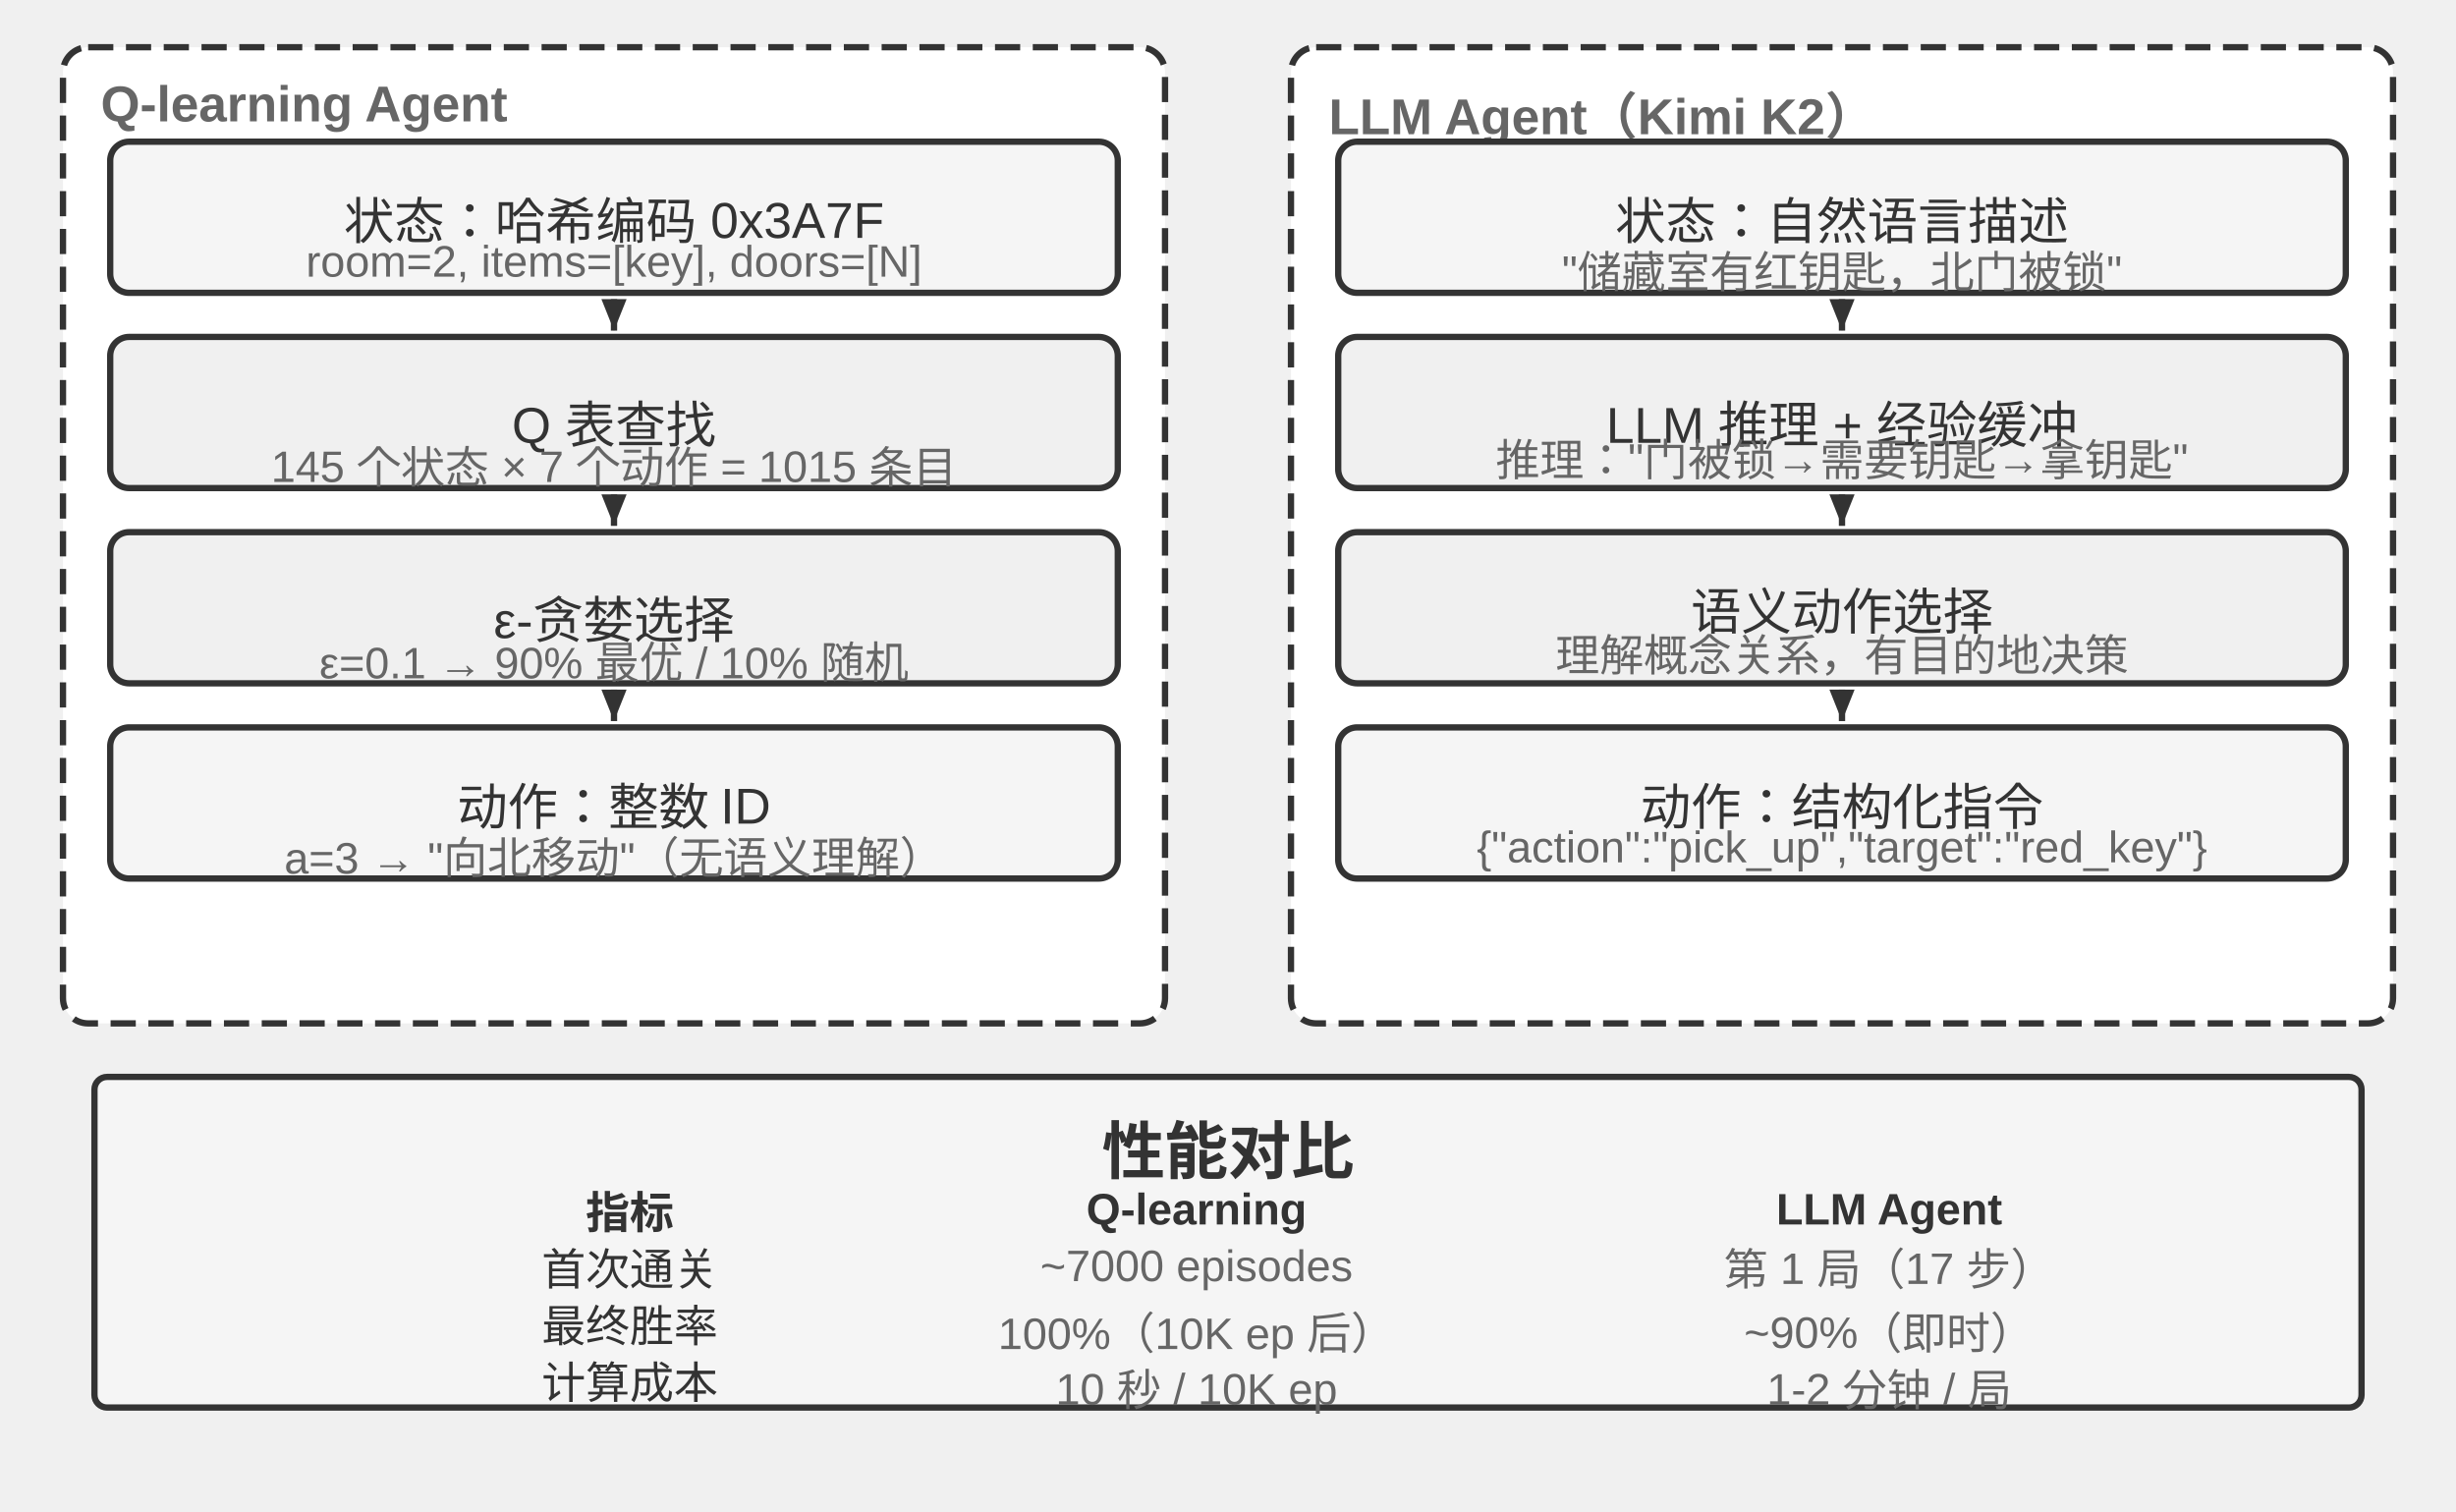
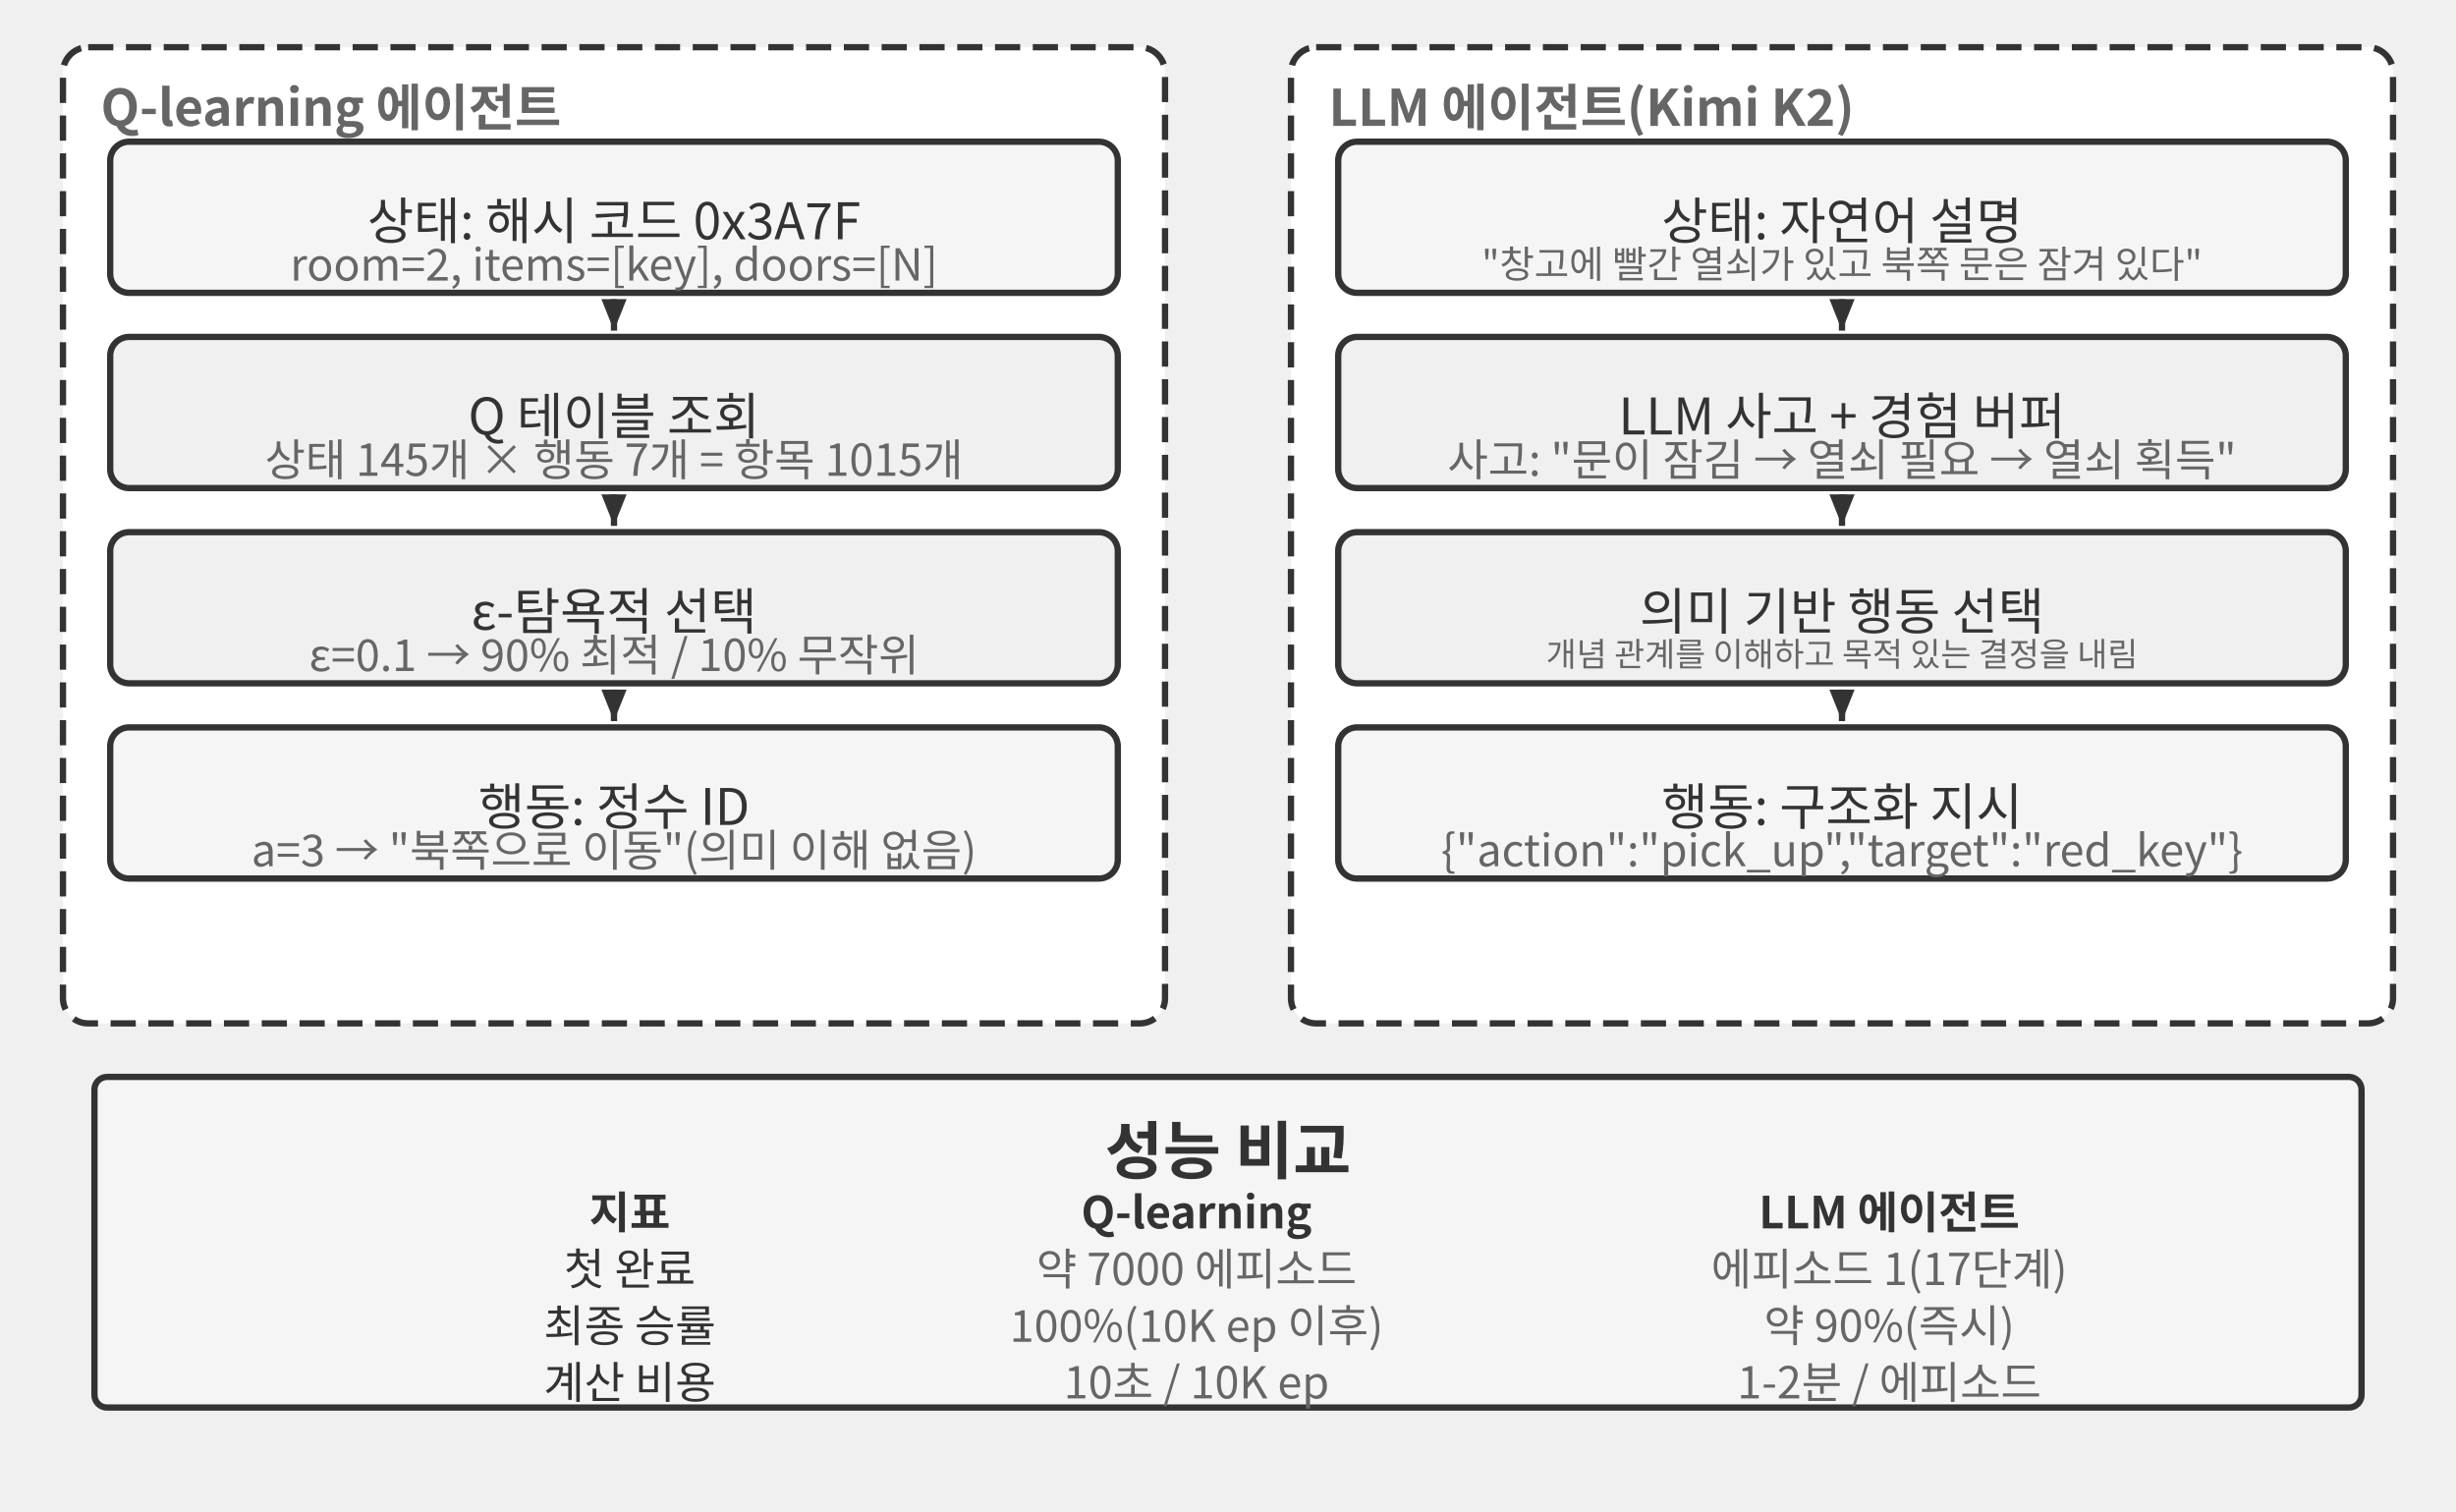
<svg xmlns="http://www.w3.org/2000/svg" viewBox="0 40 780 480" width="780" height="480" style="background:#ffffff">
  <defs>
    <marker id="ah" markerWidth="5" markerHeight="4" refX="5" refY="2" orient="auto">
      <polygon points="0 0, 5 2, 0 4" fill="#333333" />
    </marker>
    <marker id="ah-light" markerWidth="5" markerHeight="4" refX="5" refY="2" orient="auto">
      <polygon points="0 0, 5 2, 0 4" fill="#999999" />
    </marker>
  </defs>
  <rect x="20" y="55" width="350" height="310" rx="8" fill="#ffffff" stroke="#333333" stroke-width="2" stroke-dasharray="8,4" />
-   <text x="32" y="73" font-family="Arial, 'Helvetica Neue', Helvetica, 'PingFang SC', 'Microsoft YaHei', sans-serif" font-size="16" fill="#666666" text-anchor="start" dominant-baseline="central" font-weight="bold">Q-learning Agent</text>
+   <text x="32" y="73" font-family="'Noto Sans KR', 'Noto Sans CJK KR', 'Apple SD Gothic Neo', Arial, sans-serif" font-size="16" fill="#666666" text-anchor="start" dominant-baseline="central" font-weight="bold">Q-learning 에이전트</text>
  <rect x="410" y="55" width="350" height="310" rx="8" fill="#ffffff" stroke="#333333" stroke-width="2" stroke-dasharray="8,4" />
-   <text x="422" y="73" font-family="Arial, 'Helvetica Neue', Helvetica, 'PingFang SC', 'Microsoft YaHei', sans-serif" font-size="16" fill="#666666" text-anchor="start" dominant-baseline="central" font-weight="bold">LLM Agent（Kimi K2）</text>
+   <text x="422" y="73" font-family="'Noto Sans KR', 'Noto Sans CJK KR', 'Apple SD Gothic Neo', Arial, sans-serif" font-size="16" fill="#666666" text-anchor="start" dominant-baseline="central" font-weight="bold">LLM 에이전트(Kimi K2)</text>
  <rect x="35" y="85" width="320" height="48" rx="6" fill="#f5f5f5" stroke="#333333" stroke-width="2" />
-   <text x="195.0" y="109.0" font-family="Arial, 'Helvetica Neue', Helvetica, 'PingFang SC', 'Microsoft YaHei', sans-serif" font-size="16" fill="#333333" text-anchor="middle" dominant-baseline="central" font-weight="normal">状态：哈希编码 0x3A7F</text>
-   <text x="195" y="123" font-family="Arial, 'Helvetica Neue', Helvetica, 'PingFang SC', 'Microsoft YaHei', sans-serif" font-size="14" fill="#666666" text-anchor="middle" dominant-baseline="central" font-weight="normal">room=2, items=[key], doors=[N]</text>
+   <text x="195.0" y="109.0" font-family="'Noto Sans KR', 'Noto Sans CJK KR', 'Apple SD Gothic Neo', Arial, sans-serif" font-size="16" fill="#333333" text-anchor="middle" dominant-baseline="central" font-weight="normal">상태: 해시 코드 0x3A7F</text>
+   <text x="195" y="123" font-family="'Noto Sans KR', 'Noto Sans CJK KR', 'Apple SD Gothic Neo', Arial, sans-serif" font-size="14" fill="#666666" text-anchor="middle" dominant-baseline="central" font-weight="normal">room=2, items=[key], doors=[N]</text>
  <rect x="35" y="147" width="320" height="48" rx="6" fill="#f0f0f0" stroke="#333333" stroke-width="2" />
-   <text x="195.0" y="171.0" font-family="Arial, 'Helvetica Neue', Helvetica, 'PingFang SC', 'Microsoft YaHei', sans-serif" font-size="16" fill="#333333" text-anchor="middle" dominant-baseline="central" font-weight="normal">Q 表查找</text>
-   <text x="195" y="185" font-family="Arial, 'Helvetica Neue', Helvetica, 'PingFang SC', 'Microsoft YaHei', sans-serif" font-size="14" fill="#666666" text-anchor="middle" dominant-baseline="central" font-weight="normal">145 个状态 × 7 个动作 = 1015 条目</text>
+   <text x="195.0" y="171.0" font-family="'Noto Sans KR', 'Noto Sans CJK KR', 'Apple SD Gothic Neo', Arial, sans-serif" font-size="16" fill="#333333" text-anchor="middle" dominant-baseline="central" font-weight="normal">Q 테이블 조회</text>
+   <text x="195" y="185" font-family="'Noto Sans KR', 'Noto Sans CJK KR', 'Apple SD Gothic Neo', Arial, sans-serif" font-size="14" fill="#666666" text-anchor="middle" dominant-baseline="central" font-weight="normal">상태 145개 × 행동 7개 = 항목 1015개</text>
  <line x1="195" y1="135" x2="195" y2="145" stroke="#333333" stroke-width="2" marker-end="url(#ah)" />
  <rect x="35" y="209" width="320" height="48" rx="6" fill="#f0f0f0" stroke="#333333" stroke-width="2" />
-   <text x="195.0" y="233.0" font-family="Arial, 'Helvetica Neue', Helvetica, 'PingFang SC', 'Microsoft YaHei', sans-serif" font-size="16" fill="#333333" text-anchor="middle" dominant-baseline="central" font-weight="normal">ε-贪婪选择</text>
-   <text x="195" y="247" font-family="Arial, 'Helvetica Neue', Helvetica, 'PingFang SC', 'Microsoft YaHei', sans-serif" font-size="14" fill="#666666" text-anchor="middle" dominant-baseline="central" font-weight="normal">ε=0.1 → 90% 最优 / 10% 随机</text>
+   <text x="195.0" y="233.0" font-family="'Noto Sans KR', 'Noto Sans CJK KR', 'Apple SD Gothic Neo', Arial, sans-serif" font-size="16" fill="#333333" text-anchor="middle" dominant-baseline="central" font-weight="normal">ε-탐욕적 선택</text>
+   <text x="195" y="247" font-family="'Noto Sans KR', 'Noto Sans CJK KR', 'Apple SD Gothic Neo', Arial, sans-serif" font-size="14" fill="#666666" text-anchor="middle" dominant-baseline="central" font-weight="normal">ε=0.1 → 90% 최적 / 10% 무작위</text>
  <line x1="195" y1="197" x2="195" y2="207" stroke="#333333" stroke-width="2" marker-end="url(#ah)" />
  <rect x="35" y="271" width="320" height="48" rx="6" fill="#f5f5f5" stroke="#333333" stroke-width="2" />
-   <text x="195.0" y="295.0" font-family="Arial, 'Helvetica Neue', Helvetica, 'PingFang SC', 'Microsoft YaHei', sans-serif" font-size="16" fill="#333333" text-anchor="middle" dominant-baseline="central" font-weight="normal">动作：整数 ID</text>
-   <text x="195" y="309" font-family="Arial, 'Helvetica Neue', Helvetica, 'PingFang SC', 'Microsoft YaHei', sans-serif" font-size="14" fill="#666666" text-anchor="middle" dominant-baseline="central" font-weight="normal">a=3 → "向北移动"（无语义理解）</text>
+   <text x="195.0" y="295.0" font-family="'Noto Sans KR', 'Noto Sans CJK KR', 'Apple SD Gothic Neo', Arial, sans-serif" font-size="16" fill="#333333" text-anchor="middle" dominant-baseline="central" font-weight="normal">행동: 정수 ID</text>
+   <text x="195" y="309" font-family="'Noto Sans KR', 'Noto Sans CJK KR', 'Apple SD Gothic Neo', Arial, sans-serif" font-size="14" fill="#666666" text-anchor="middle" dominant-baseline="central" font-weight="normal">a=3 → "북쪽으로 이동"(의미 이해 없음)</text>
  <line x1="195" y1="259" x2="195" y2="269" stroke="#333333" stroke-width="2" marker-end="url(#ah)" />
  <rect x="425" y="85" width="320" height="48" rx="6" fill="#f5f5f5" stroke="#333333" stroke-width="2" />
-   <text x="585.0" y="109.0" font-family="Arial, 'Helvetica Neue', Helvetica, 'PingFang SC', 'Microsoft YaHei', sans-serif" font-size="16" fill="#333333" text-anchor="middle" dominant-baseline="central" font-weight="normal">状态：自然语言描述</text>
-   <text x="585" y="123" font-family="Arial, 'Helvetica Neue', Helvetica, 'PingFang SC', 'Microsoft YaHei', sans-serif" font-size="14" fill="#666666" text-anchor="middle" dominant-baseline="central" font-weight="normal">"储藏室有红钥匙，北门被锁"</text>
+   <text x="585.0" y="109.0" font-family="'Noto Sans KR', 'Noto Sans CJK KR', 'Apple SD Gothic Neo', Arial, sans-serif" font-size="16" fill="#333333" text-anchor="middle" dominant-baseline="central" font-weight="normal">상태: 자연어 설명</text>
+   <text x="585" y="123" font-family="'Noto Sans KR', 'Noto Sans CJK KR', 'Apple SD Gothic Neo', Arial, sans-serif" font-size="12" fill="#666666" text-anchor="middle" dominant-baseline="central" font-weight="normal">"창고에 빨간 열쇠가 있고 북쪽 문은 잠겨 있다"</text>
  <rect x="425" y="147" width="320" height="48" rx="6" fill="#f0f0f0" stroke="#333333" stroke-width="2" />
-   <text x="585.0" y="171.0" font-family="Arial, 'Helvetica Neue', Helvetica, 'PingFang SC', 'Microsoft YaHei', sans-serif" font-size="16" fill="#333333" text-anchor="middle" dominant-baseline="central" font-weight="normal">LLM 推理 + 经验缓冲</text>
-   <text x="585" y="185" font-family="Arial, 'Helvetica Neue', Helvetica, 'PingFang SC', 'Microsoft YaHei', sans-serif" font-size="14" fill="#666666" text-anchor="middle" dominant-baseline="central" font-weight="normal">推理："门被锁→需要钥匙→拿钥匙"</text>
+   <text x="585.0" y="171.0" font-family="'Noto Sans KR', 'Noto Sans CJK KR', 'Apple SD Gothic Neo', Arial, sans-serif" font-size="16" fill="#333333" text-anchor="middle" dominant-baseline="central" font-weight="normal">LLM 사고 + 경험 버퍼</text>
+   <text x="585" y="185" font-family="'Noto Sans KR', 'Noto Sans CJK KR', 'Apple SD Gothic Neo', Arial, sans-serif" font-size="14" fill="#666666" text-anchor="middle" dominant-baseline="central" font-weight="normal">사고: "문이 잠김 → 열쇠 필요 → 열쇠 획득"</text>
  <line x1="585" y1="135" x2="585" y2="145" stroke="#333333" stroke-width="2" marker-end="url(#ah)" />
  <rect x="425" y="209" width="320" height="48" rx="6" fill="#f0f0f0" stroke="#333333" stroke-width="2" />
-   <text x="585.0" y="233.0" font-family="Arial, 'Helvetica Neue', Helvetica, 'PingFang SC', 'Microsoft YaHei', sans-serif" font-size="16" fill="#333333" text-anchor="middle" dominant-baseline="central" font-weight="normal">语义动作选择</text>
-   <text x="585" y="247" font-family="Arial, 'Helvetica Neue', Helvetica, 'PingFang SC', 'Microsoft YaHei', sans-serif" font-size="14" fill="#666666" text-anchor="middle" dominant-baseline="central" font-weight="normal">理解概念关系，有目的地决策</text>
+   <text x="585.0" y="233.0" font-family="'Noto Sans KR', 'Noto Sans CJK KR', 'Apple SD Gothic Neo', Arial, sans-serif" font-size="16" fill="#333333" text-anchor="middle" dominant-baseline="central" font-weight="normal">의미 기반 행동 선택</text>
+   <text x="585" y="247" font-family="'Noto Sans KR', 'Noto Sans CJK KR', 'Apple SD Gothic Neo', Arial, sans-serif" font-size="10.5" fill="#666666" text-anchor="middle" dominant-baseline="central" font-weight="normal">개념 관계를 이해하고 목적 있는 결정을 내림</text>
  <line x1="585" y1="197" x2="585" y2="207" stroke="#333333" stroke-width="2" marker-end="url(#ah)" />
  <rect x="425" y="271" width="320" height="48" rx="6" fill="#f5f5f5" stroke="#333333" stroke-width="2" />
-   <text x="585.0" y="295.0" font-family="Arial, 'Helvetica Neue', Helvetica, 'PingFang SC', 'Microsoft YaHei', sans-serif" font-size="16" fill="#333333" text-anchor="middle" dominant-baseline="central" font-weight="normal">动作：结构化指令</text>
-   <text x="585" y="309" font-family="Arial, 'Helvetica Neue', Helvetica, 'PingFang SC', 'Microsoft YaHei', sans-serif" font-size="14" fill="#666666" text-anchor="middle" dominant-baseline="central" font-weight="normal">{"action":"pick_up","target":"red_key"}</text>
+   <text x="585.0" y="295.0" font-family="'Noto Sans KR', 'Noto Sans CJK KR', 'Apple SD Gothic Neo', Arial, sans-serif" font-size="16" fill="#333333" text-anchor="middle" dominant-baseline="central" font-weight="normal">행동: 구조화 지시</text>
+   <text x="585" y="309" font-family="'Noto Sans KR', 'Noto Sans CJK KR', 'Apple SD Gothic Neo', Arial, sans-serif" font-size="14" fill="#666666" text-anchor="middle" dominant-baseline="central" font-weight="normal">{"action":"pick_up","target":"red_key"}</text>
  <line x1="585" y1="259" x2="585" y2="269" stroke="#333333" stroke-width="2" marker-end="url(#ah)" />
  <rect x="30" y="382" width="720" height="105" rx="4" fill="#f5f5f5" stroke="#333333" stroke-width="2" />
-   <text x="390" y="404" font-family="Arial, 'Helvetica Neue', Helvetica, 'PingFang SC', 'Microsoft YaHei', sans-serif" font-size="20" fill="#333333" text-anchor="middle" dominant-baseline="central" font-weight="bold">性能对比</text>
-   <text x="200" y="424" font-family="Arial, 'Helvetica Neue', Helvetica, 'PingFang SC', 'Microsoft YaHei', sans-serif" font-size="14" fill="#333333" text-anchor="middle" dominant-baseline="central" font-weight="bold">指标</text>
-   <text x="380" y="424" font-family="Arial, 'Helvetica Neue', Helvetica, 'PingFang SC', 'Microsoft YaHei', sans-serif" font-size="14" fill="#333333" text-anchor="middle" dominant-baseline="central" font-weight="bold">Q-learning</text>
-   <text x="600" y="424" font-family="Arial, 'Helvetica Neue', Helvetica, 'PingFang SC', 'Microsoft YaHei', sans-serif" font-size="14" fill="#333333" text-anchor="middle" dominant-baseline="central" font-weight="bold">LLM Agent</text>
-   <text x="200" y="442" font-family="Arial, 'Helvetica Neue', Helvetica, 'PingFang SC', 'Microsoft YaHei', sans-serif" font-size="14" fill="#333333" text-anchor="middle" dominant-baseline="central" font-weight="normal">首次通关</text>
-   <text x="380" y="442" font-family="Arial, 'Helvetica Neue', Helvetica, 'PingFang SC', 'Microsoft YaHei', sans-serif" font-size="14" fill="#666666" text-anchor="middle" dominant-baseline="central" font-weight="normal">~7000 episodes</text>
-   <text x="600" y="442" font-family="Arial, 'Helvetica Neue', Helvetica, 'PingFang SC', 'Microsoft YaHei', sans-serif" font-size="14" fill="#666666" text-anchor="middle" dominant-baseline="central" font-weight="normal">第 1 局（17 步）</text>
-   <text x="200" y="460" font-family="Arial, 'Helvetica Neue', Helvetica, 'PingFang SC', 'Microsoft YaHei', sans-serif" font-size="14" fill="#333333" text-anchor="middle" dominant-baseline="central" font-weight="normal">最终胜率</text>
-   <text x="380" y="460" font-family="Arial, 'Helvetica Neue', Helvetica, 'PingFang SC', 'Microsoft YaHei', sans-serif" font-size="14" fill="#666666" text-anchor="middle" dominant-baseline="central" font-weight="normal">100%（10K ep 后）</text>
-   <text x="600" y="460" font-family="Arial, 'Helvetica Neue', Helvetica, 'PingFang SC', 'Microsoft YaHei', sans-serif" font-size="14" fill="#666666" text-anchor="middle" dominant-baseline="central" font-weight="normal">~90%（即时）</text>
-   <text x="200" y="478" font-family="Arial, 'Helvetica Neue', Helvetica, 'PingFang SC', 'Microsoft YaHei', sans-serif" font-size="14" fill="#333333" text-anchor="middle" dominant-baseline="central" font-weight="normal">计算成本</text>
-   <text x="380" y="478" font-family="Arial, 'Helvetica Neue', Helvetica, 'PingFang SC', 'Microsoft YaHei', sans-serif" font-size="14" fill="#666666" text-anchor="middle" dominant-baseline="central" font-weight="normal">10 秒 / 10K ep</text>
-   <text x="600" y="478" font-family="Arial, 'Helvetica Neue', Helvetica, 'PingFang SC', 'Microsoft YaHei', sans-serif" font-size="14" fill="#666666" text-anchor="middle" dominant-baseline="central" font-weight="normal">1-2 分钟 / 局</text>
+   <text x="390" y="404" font-family="'Noto Sans KR', 'Noto Sans CJK KR', 'Apple SD Gothic Neo', Arial, sans-serif" font-size="20" fill="#333333" text-anchor="middle" dominant-baseline="central" font-weight="bold">성능 비교</text>
+   <text x="200" y="424" font-family="'Noto Sans KR', 'Noto Sans CJK KR', 'Apple SD Gothic Neo', Arial, sans-serif" font-size="14" fill="#333333" text-anchor="middle" dominant-baseline="central" font-weight="bold">지표</text>
+   <text x="380" y="424" font-family="'Noto Sans KR', 'Noto Sans CJK KR', 'Apple SD Gothic Neo', Arial, sans-serif" font-size="14" fill="#333333" text-anchor="middle" dominant-baseline="central" font-weight="bold">Q-learning</text>
+   <text x="600" y="424" font-family="'Noto Sans KR', 'Noto Sans CJK KR', 'Apple SD Gothic Neo', Arial, sans-serif" font-size="14" fill="#333333" text-anchor="middle" dominant-baseline="central" font-weight="bold">LLM 에이전트</text>
+   <text x="200" y="442" font-family="'Noto Sans KR', 'Noto Sans CJK KR', 'Apple SD Gothic Neo', Arial, sans-serif" font-size="14" fill="#333333" text-anchor="middle" dominant-baseline="central" font-weight="normal">첫 완료</text>
+   <text x="380" y="442" font-family="'Noto Sans KR', 'Noto Sans CJK KR', 'Apple SD Gothic Neo', Arial, sans-serif" font-size="14" fill="#666666" text-anchor="middle" dominant-baseline="central" font-weight="normal">약 7000 에피소드</text>
+   <text x="600" y="442" font-family="'Noto Sans KR', 'Noto Sans CJK KR', 'Apple SD Gothic Neo', Arial, sans-serif" font-size="14" fill="#666666" text-anchor="middle" dominant-baseline="central" font-weight="normal">에피소드 1(17단계)</text>
+   <text x="200" y="460" font-family="'Noto Sans KR', 'Noto Sans CJK KR', 'Apple SD Gothic Neo', Arial, sans-serif" font-size="14" fill="#333333" text-anchor="middle" dominant-baseline="central" font-weight="normal">최종 승률</text>
+   <text x="380" y="460" font-family="'Noto Sans KR', 'Noto Sans CJK KR', 'Apple SD Gothic Neo', Arial, sans-serif" font-size="14" fill="#666666" text-anchor="middle" dominant-baseline="central" font-weight="normal">100%(10K ep 이후)</text>
+   <text x="600" y="460" font-family="'Noto Sans KR', 'Noto Sans CJK KR', 'Apple SD Gothic Neo', Arial, sans-serif" font-size="14" fill="#666666" text-anchor="middle" dominant-baseline="central" font-weight="normal">약 90%(즉시)</text>
+   <text x="200" y="478" font-family="'Noto Sans KR', 'Noto Sans CJK KR', 'Apple SD Gothic Neo', Arial, sans-serif" font-size="14" fill="#333333" text-anchor="middle" dominant-baseline="central" font-weight="normal">계산 비용</text>
+   <text x="380" y="478" font-family="'Noto Sans KR', 'Noto Sans CJK KR', 'Apple SD Gothic Neo', Arial, sans-serif" font-size="14" fill="#666666" text-anchor="middle" dominant-baseline="central" font-weight="normal">10초 / 10K ep</text>
+   <text x="600" y="478" font-family="'Noto Sans KR', 'Noto Sans CJK KR', 'Apple SD Gothic Neo', Arial, sans-serif" font-size="14" fill="#666666" text-anchor="middle" dominant-baseline="central" font-weight="normal">1-2분 / 에피소드</text>
</svg>
